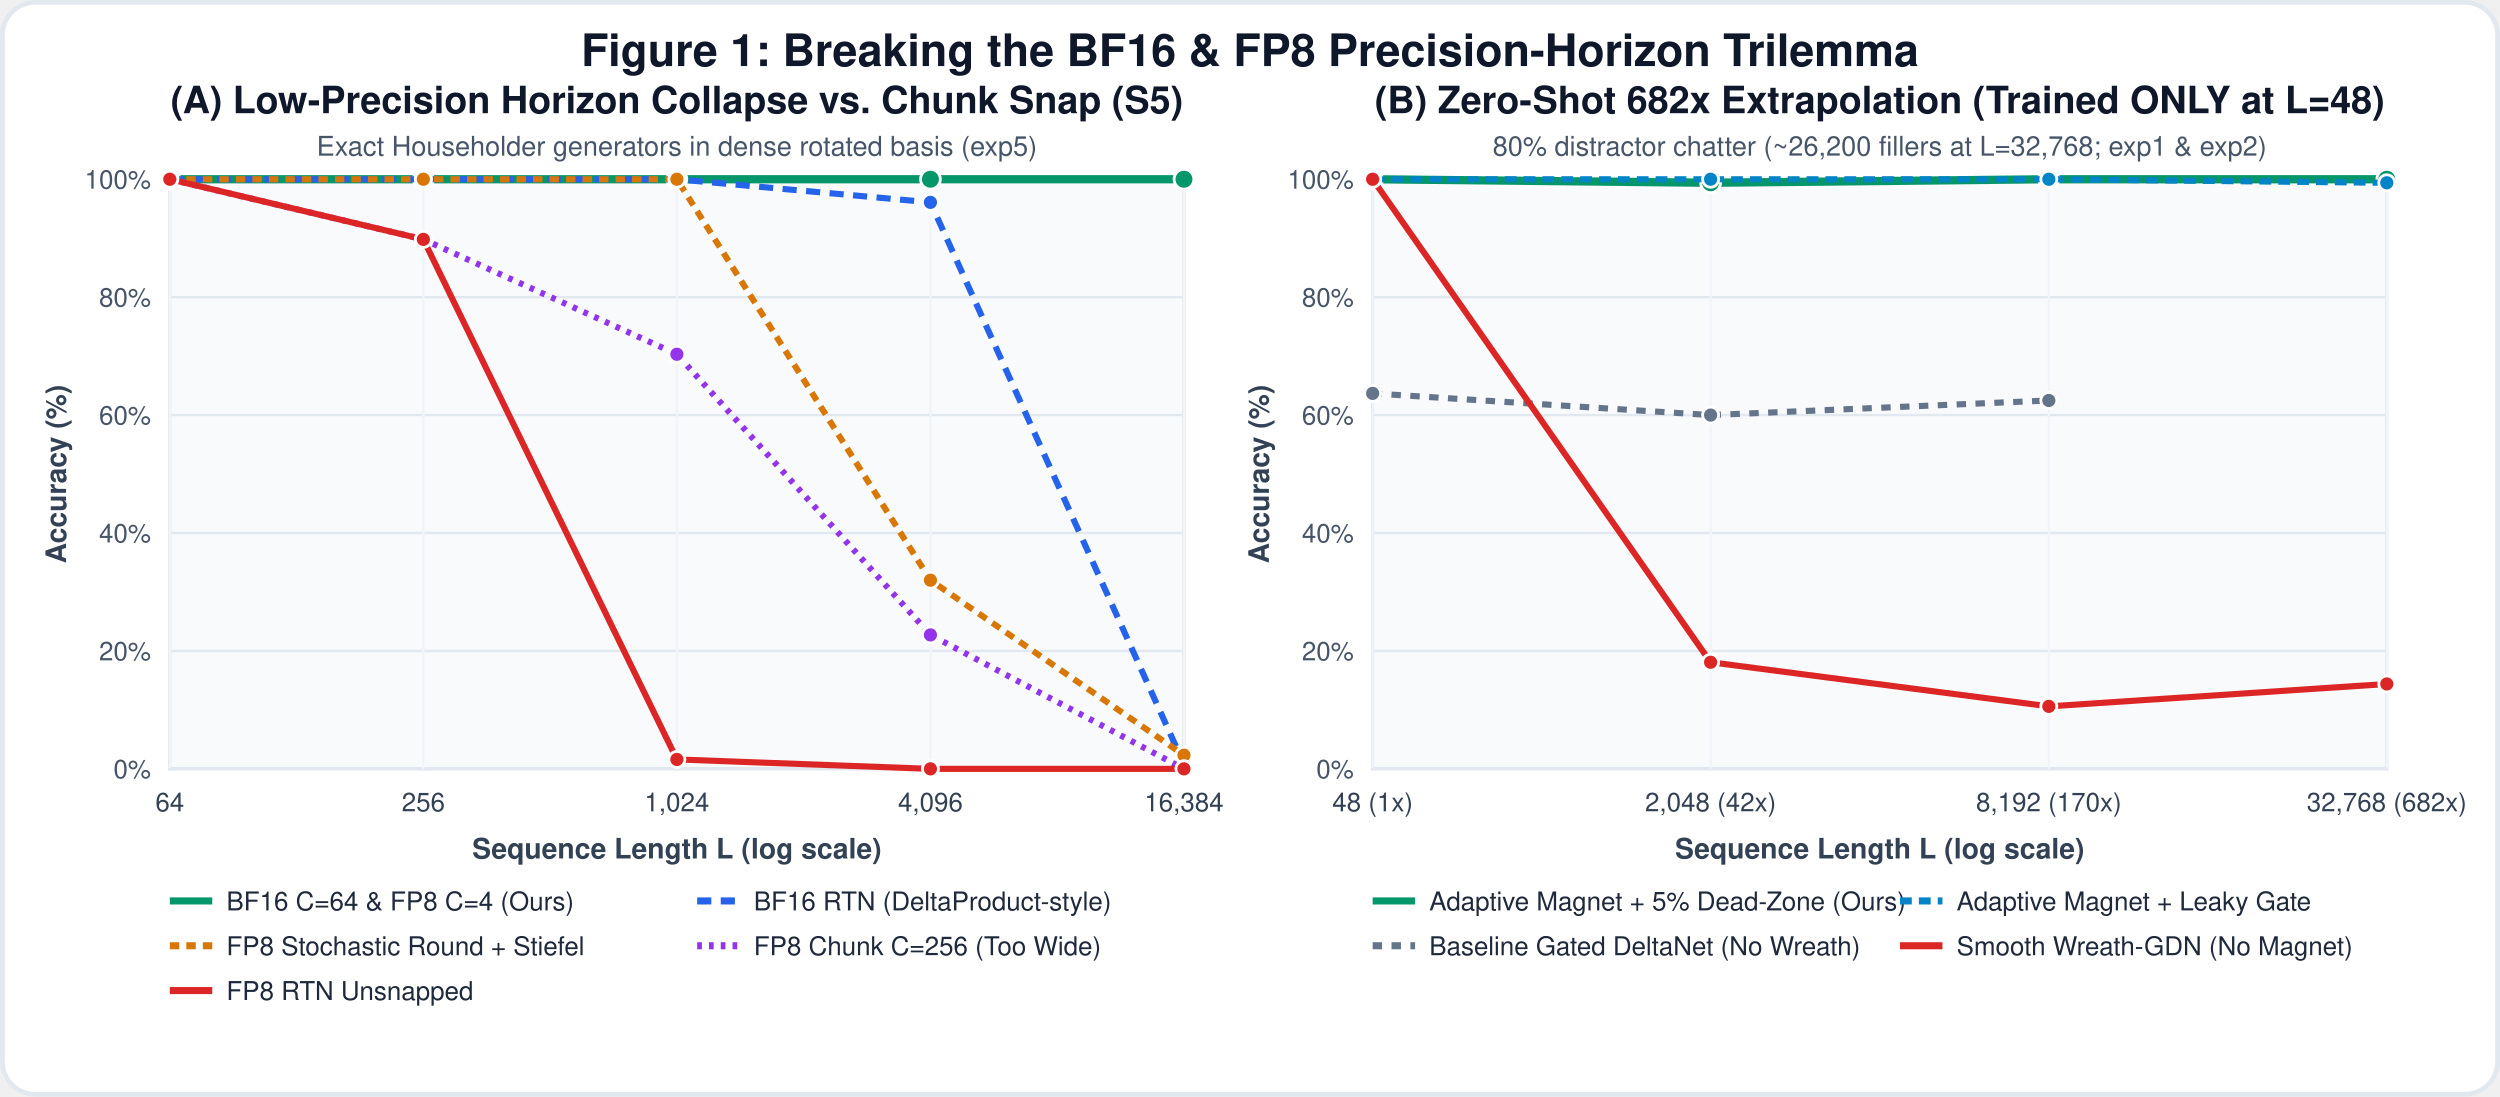
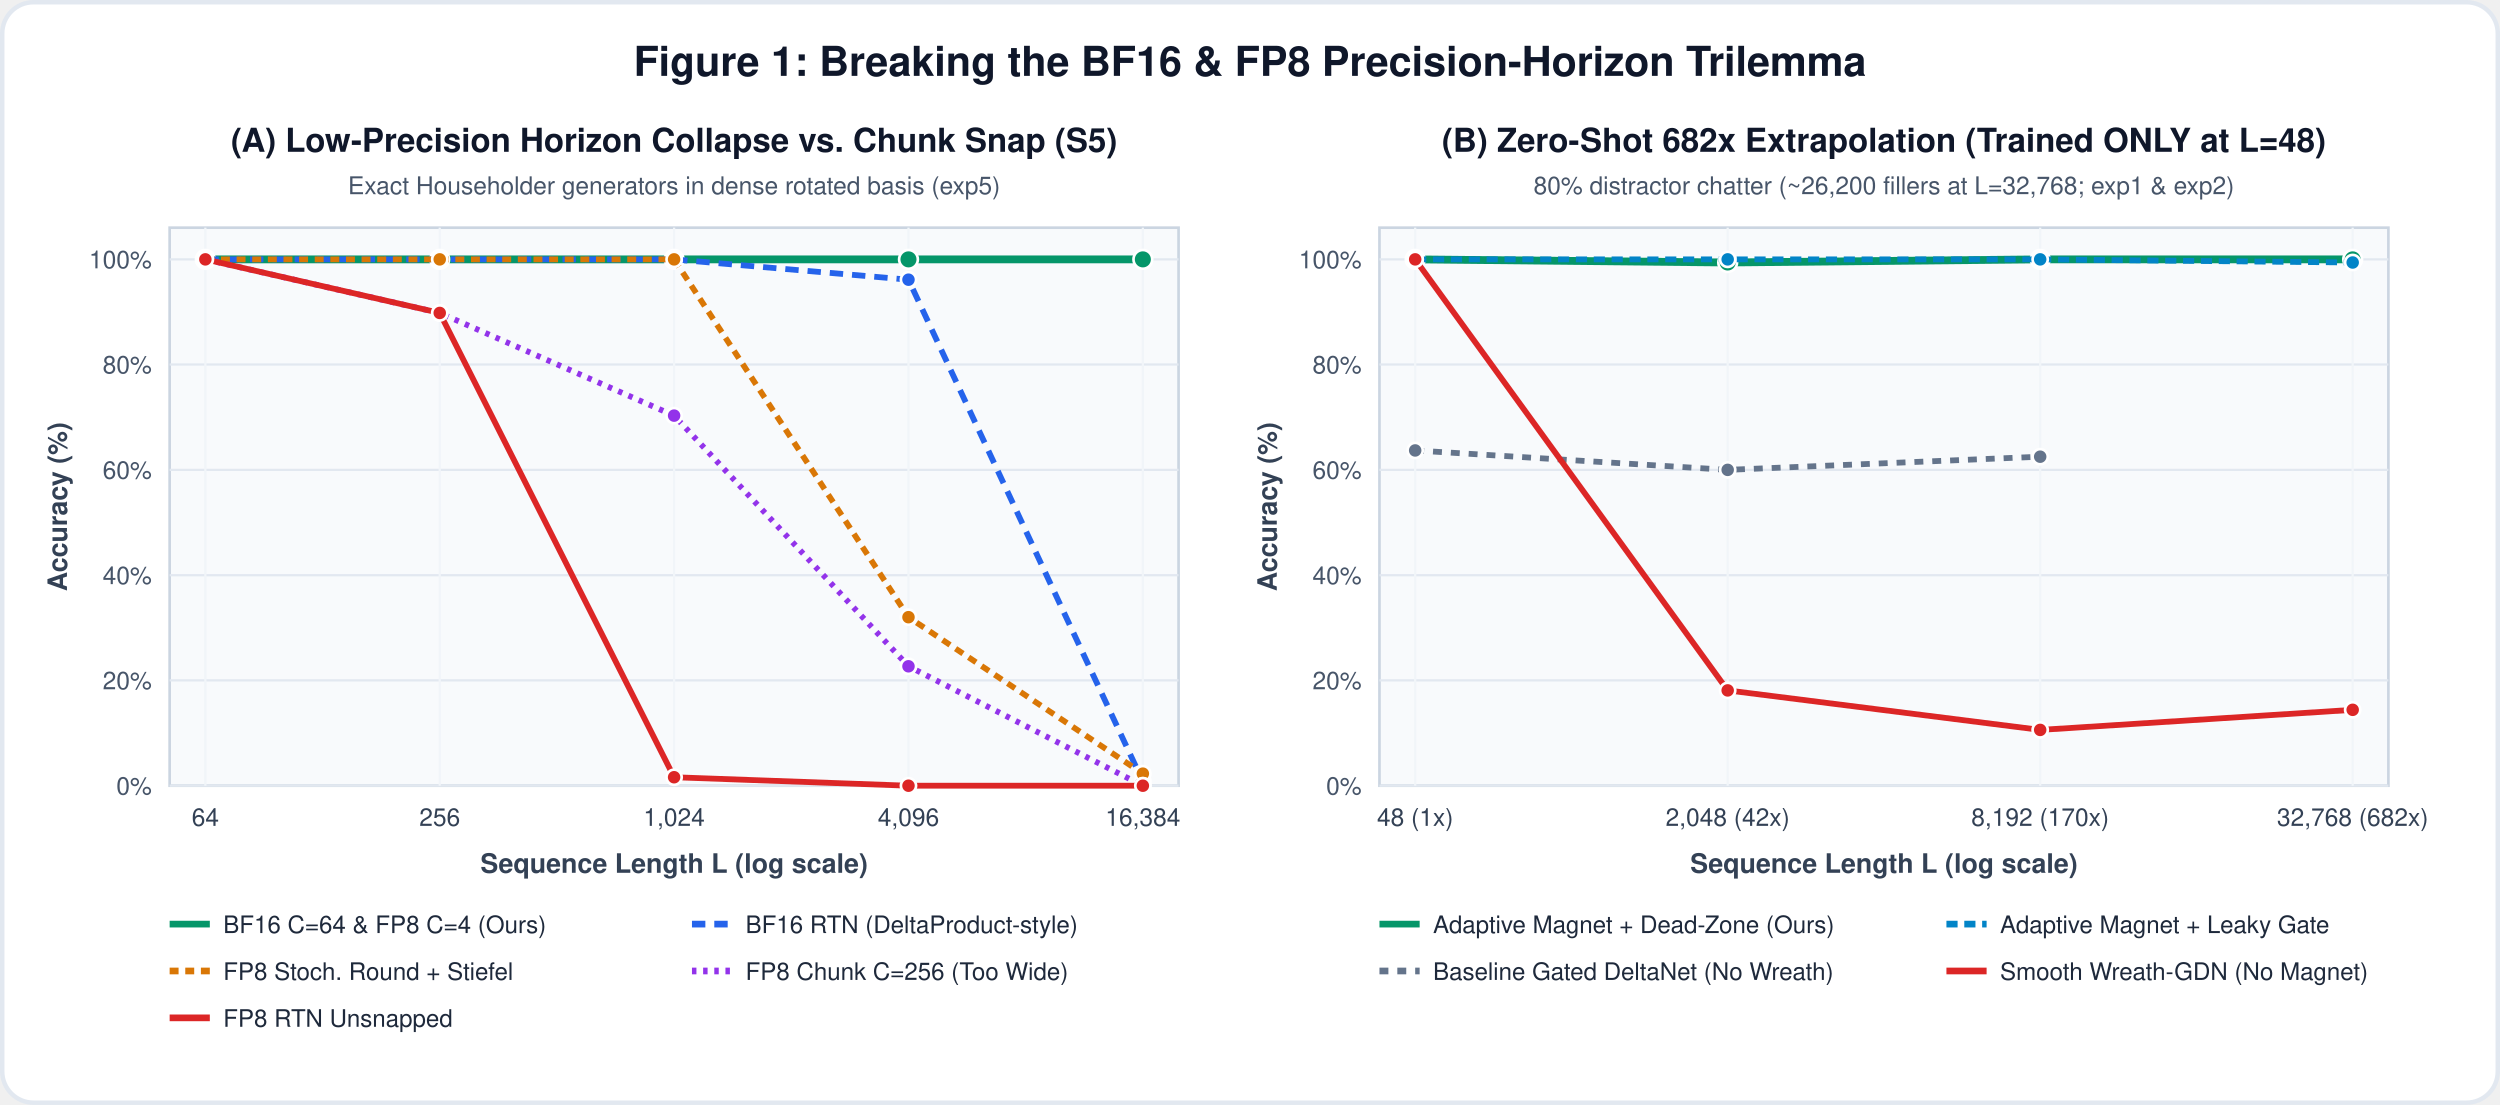
- <svg xmlns="http://www.w3.org/2000/svg" viewBox="0 0 1060 465" width="1060" height="465" style="font-family: -apple-system, BlinkMacSystemFont, 'Segoe UI', Helvetica, Arial, sans-serif;">
-   <rect x="1" y="1" width="1058" height="463" rx="14" fill="#ffffff" stroke="#e2e8f0" stroke-width="2" />
-   <text x="530" y="28" text-anchor="middle" font-size="19" font-weight="800" fill="#0f172a">Figure 1: Breaking the BF16 &amp; FP8 Precision-Horizon Trilemma</text>
-   <text x="287.0" y="48.0" text-anchor="middle" font-size="16" font-weight="700" fill="#0f172a">(A) Low-Precision Horizon Collapse vs. Chunk Snap (S5)</text>
-   <text x="287.0" y="66.0" text-anchor="middle" font-size="11.5" fill="#475569">Exact Householder generators in dense rotated basis (exp5)</text>
-   <rect x="72" y="76" width="430" height="250" fill="#f8fafc" stroke="#cbd5e1" stroke-width="1.2" />
-   <line x1="72" y1="326.0" x2="502" y2="326.0" stroke="#e2e8f0" stroke-width="1" />
-   <text x="64.0" y="330.0" text-anchor="end" font-size="11" fill="#475569">0%</text>
-   <line x1="72" y1="276.0" x2="502" y2="276.0" stroke="#e2e8f0" stroke-width="1" />
-   <text x="64.0" y="280.0" text-anchor="end" font-size="11" fill="#475569">20%</text>
-   <line x1="72" y1="226.0" x2="502" y2="226.0" stroke="#e2e8f0" stroke-width="1" />
-   <text x="64.0" y="230.0" text-anchor="end" font-size="11" fill="#475569">40%</text>
-   <line x1="72" y1="176.0" x2="502" y2="176.0" stroke="#e2e8f0" stroke-width="1" />
-   <text x="64.0" y="180.0" text-anchor="end" font-size="11" fill="#475569">60%</text>
-   <line x1="72" y1="126.0" x2="502" y2="126.0" stroke="#e2e8f0" stroke-width="1" />
-   <text x="64.0" y="130.0" text-anchor="end" font-size="11" fill="#475569">80%</text>
-   <line x1="72" y1="76.0" x2="502" y2="76.0" stroke="#e2e8f0" stroke-width="1" />
-   <text x="64.0" y="80.0" text-anchor="end" font-size="11" fill="#475569">100%</text>
-   <line x1="72.0" y1="76" x2="72.0" y2="326" stroke="#f1f5f9" stroke-width="1" />
-   <text x="72.0" y="344.0" text-anchor="middle" font-size="11" fill="#334155">64</text>
-   <line x1="179.5" y1="76" x2="179.5" y2="326" stroke="#f1f5f9" stroke-width="1" />
-   <text x="179.5" y="344.0" text-anchor="middle" font-size="11" fill="#334155">256</text>
-   <line x1="287.0" y1="76" x2="287.0" y2="326" stroke="#f1f5f9" stroke-width="1" />
-   <text x="287.0" y="344.0" text-anchor="middle" font-size="11" fill="#334155">1,024</text>
-   <line x1="394.5" y1="76" x2="394.5" y2="326" stroke="#f1f5f9" stroke-width="1" />
-   <text x="394.5" y="344.0" text-anchor="middle" font-size="11" fill="#334155">4,096</text>
-   <line x1="502.0" y1="76" x2="502.0" y2="326" stroke="#f1f5f9" stroke-width="1" />
-   <text x="502.0" y="344.0" text-anchor="middle" font-size="11" fill="#334155">16,384</text>
-   <text x="28.0" y="201.0" text-anchor="middle" font-size="12" font-weight="600" fill="#334155" transform="rotate(-90 28.0 201.0)">Accuracy (%)</text>
-   <text x="287.0" y="364.0" text-anchor="middle" font-size="12" font-weight="600" fill="#334155">Sequence Length L (log scale)</text>
-   <polyline fill="none" stroke="#059669" stroke-width="3.5" points="72.0,76.0 179.5,76.0 287.0,76.0 394.5,76.0 502.0,76.0" />
-   <circle cx="72.0" cy="76.0" r="4.2" fill="#059669" stroke="#ffffff" stroke-width="1.2" />
-   <circle cx="179.5" cy="76.0" r="4.2" fill="#059669" stroke="#ffffff" stroke-width="1.2" />
-   <circle cx="287.0" cy="76.0" r="4.2" fill="#059669" stroke="#ffffff" stroke-width="1.2" />
-   <circle cx="394.5" cy="76.0" r="4.2" fill="#059669" stroke="#ffffff" stroke-width="1.2" />
-   <circle cx="502.0" cy="76.0" r="4.2" fill="#059669" stroke="#ffffff" stroke-width="1.2" />
-   <polyline fill="none" stroke="#2563eb" stroke-width="2.6" stroke-dasharray="6,4" points="72.0,76.0 179.5,76.0 287.0,76.0 394.5,85.8 502.0,324.0" />
-   <circle cx="72.0" cy="76.0" r="3.4" fill="#2563eb" stroke="#ffffff" stroke-width="1.2" />
-   <circle cx="179.5" cy="76.0" r="3.4" fill="#2563eb" stroke="#ffffff" stroke-width="1.2" />
-   <circle cx="287.0" cy="76.0" r="3.4" fill="#2563eb" stroke="#ffffff" stroke-width="1.2" />
-   <circle cx="394.5" cy="85.8" r="3.4" fill="#2563eb" stroke="#ffffff" stroke-width="1.2" />
-   <circle cx="502.0" cy="324.0" r="3.4" fill="#2563eb" stroke="#ffffff" stroke-width="1.2" />
-   <polyline fill="none" stroke="#d97706" stroke-width="2.6" stroke-dasharray="4,3" points="72.0,76.0 179.5,76.0 287.0,76.0 394.5,246.0 502.0,320.2" />
-   <circle cx="72.0" cy="76.0" r="3.4" fill="#d97706" stroke="#ffffff" stroke-width="1.2" />
-   <circle cx="179.5" cy="76.0" r="3.4" fill="#d97706" stroke="#ffffff" stroke-width="1.2" />
-   <circle cx="287.0" cy="76.0" r="3.4" fill="#d97706" stroke="#ffffff" stroke-width="1.2" />
-   <circle cx="394.5" cy="246.0" r="3.4" fill="#d97706" stroke="#ffffff" stroke-width="1.2" />
-   <circle cx="502.0" cy="320.2" r="3.4" fill="#d97706" stroke="#ffffff" stroke-width="1.2" />
-   <polyline fill="none" stroke="#9333ea" stroke-width="2.6" stroke-dasharray="2,3" points="72.0,76.0 179.5,101.5 287.0,150.2 394.5,269.2 502.0,326.0" />
-   <circle cx="72.0" cy="76.0" r="3.4" fill="#9333ea" stroke="#ffffff" stroke-width="1.2" />
-   <circle cx="179.5" cy="101.5" r="3.4" fill="#9333ea" stroke="#ffffff" stroke-width="1.2" />
-   <circle cx="287.0" cy="150.2" r="3.4" fill="#9333ea" stroke="#ffffff" stroke-width="1.2" />
-   <circle cx="394.5" cy="269.2" r="3.4" fill="#9333ea" stroke="#ffffff" stroke-width="1.2" />
-   <circle cx="502.0" cy="326.0" r="3.4" fill="#9333ea" stroke="#ffffff" stroke-width="1.2" />
-   <polyline fill="none" stroke="#dc2626" stroke-width="2.6" points="72.0,76.0 179.5,101.5 287.0,322.0 394.5,326.0 502.0,326.0" />
-   <circle cx="72.0" cy="76.0" r="3.4" fill="#dc2626" stroke="#ffffff" stroke-width="1.2" />
-   <circle cx="179.5" cy="101.5" r="3.4" fill="#dc2626" stroke="#ffffff" stroke-width="1.2" />
-   <circle cx="287.0" cy="322.0" r="3.4" fill="#dc2626" stroke="#ffffff" stroke-width="1.2" />
-   <circle cx="394.5" cy="326.0" r="3.4" fill="#dc2626" stroke="#ffffff" stroke-width="1.2" />
-   <circle cx="502.0" cy="326.0" r="3.4" fill="#dc2626" stroke="#ffffff" stroke-width="1.2" />
-   <line x1="72.0" y1="382.0" x2="90.0" y2="382.0" stroke="#059669" stroke-width="3" />
-   <text x="96.0" y="386.0" font-size="11" fill="#1e293b">BF16 C=64 &amp; FP8 C=4 (Ours)</text>
-   <line x1="295.6" y1="382.0" x2="313.6" y2="382.0" stroke="#2563eb" stroke-width="3" stroke-dasharray="6,4" />
-   <text x="319.6" y="386.0" font-size="11" fill="#1e293b">BF16 RTN (DeltaProduct-style)</text>
-   <line x1="72.0" y1="401.0" x2="90.0" y2="401.0" stroke="#d97706" stroke-width="3" stroke-dasharray="4,3" />
-   <text x="96.0" y="405.0" font-size="11" fill="#1e293b">FP8 Stochastic Round + Stiefel</text>
-   <line x1="295.6" y1="401.0" x2="313.6" y2="401.0" stroke="#9333ea" stroke-width="3" stroke-dasharray="2,3" />
-   <text x="319.6" y="405.0" font-size="11" fill="#1e293b">FP8 Chunk C=256 (Too Wide)</text>
-   <line x1="72.0" y1="420.0" x2="90.0" y2="420.0" stroke="#dc2626" stroke-width="3" />
-   <text x="96.0" y="424.0" font-size="11" fill="#1e293b">FP8 RTN Unsnapped</text>
-   <text x="797.0" y="48.0" text-anchor="middle" font-size="16" font-weight="700" fill="#0f172a">(B) Zero-Shot 682x Extrapolation (Trained ONLY at L=48)</text>
-   <text x="797.0" y="66.0" text-anchor="middle" font-size="11.5" fill="#475569">80% distractor chatter (~26,200 fillers at L=32,768; exp1 &amp; exp2)</text>
-   <rect x="582" y="76" width="430" height="250" fill="#f8fafc" stroke="#cbd5e1" stroke-width="1.2" />
-   <line x1="582" y1="326.0" x2="1012" y2="326.0" stroke="#e2e8f0" stroke-width="1" />
-   <text x="574.0" y="330.0" text-anchor="end" font-size="11" fill="#475569">0%</text>
-   <line x1="582" y1="276.0" x2="1012" y2="276.0" stroke="#e2e8f0" stroke-width="1" />
-   <text x="574.0" y="280.0" text-anchor="end" font-size="11" fill="#475569">20%</text>
-   <line x1="582" y1="226.0" x2="1012" y2="226.0" stroke="#e2e8f0" stroke-width="1" />
-   <text x="574.0" y="230.0" text-anchor="end" font-size="11" fill="#475569">40%</text>
-   <line x1="582" y1="176.0" x2="1012" y2="176.0" stroke="#e2e8f0" stroke-width="1" />
-   <text x="574.0" y="180.0" text-anchor="end" font-size="11" fill="#475569">60%</text>
-   <line x1="582" y1="126.0" x2="1012" y2="126.0" stroke="#e2e8f0" stroke-width="1" />
-   <text x="574.0" y="130.0" text-anchor="end" font-size="11" fill="#475569">80%</text>
-   <line x1="582" y1="76.0" x2="1012" y2="76.0" stroke="#e2e8f0" stroke-width="1" />
-   <text x="574.0" y="80.0" text-anchor="end" font-size="11" fill="#475569">100%</text>
-   <line x1="582.0" y1="76" x2="582.0" y2="326" stroke="#f1f5f9" stroke-width="1" />
-   <text x="582.0" y="344.0" text-anchor="middle" font-size="11" fill="#334155">48 (1x)</text>
-   <line x1="725.3" y1="76" x2="725.3" y2="326" stroke="#f1f5f9" stroke-width="1" />
-   <text x="725.3" y="344.0" text-anchor="middle" font-size="11" fill="#334155">2,048 (42x)</text>
-   <line x1="868.7" y1="76" x2="868.7" y2="326" stroke="#f1f5f9" stroke-width="1" />
-   <text x="868.7" y="344.0" text-anchor="middle" font-size="11" fill="#334155">8,192 (170x)</text>
-   <line x1="1012.0" y1="76" x2="1012.0" y2="326" stroke="#f1f5f9" stroke-width="1" />
-   <text x="1012.0" y="344.0" text-anchor="middle" font-size="11" fill="#334155">32,768 (682x)</text>
-   <text x="538.0" y="201.0" text-anchor="middle" font-size="12" font-weight="600" fill="#334155" transform="rotate(-90 538.0 201.0)">Accuracy (%)</text>
-   <text x="797.0" y="364.0" text-anchor="middle" font-size="12" font-weight="600" fill="#334155">Sequence Length L (log scale)</text>
-   <polyline fill="none" stroke="#059669" stroke-width="3.5" points="582.0,76.0 725.3,77.5 868.7,76.0 1012.0,76.0" />
-   <circle cx="582.0" cy="76.0" r="4.2" fill="#059669" stroke="#ffffff" stroke-width="1.2" />
-   <circle cx="725.3" cy="77.5" r="4.2" fill="#059669" stroke="#ffffff" stroke-width="1.2" />
-   <circle cx="868.7" cy="76.0" r="4.2" fill="#059669" stroke="#ffffff" stroke-width="1.2" />
-   <circle cx="1012.0" cy="76.0" r="4.2" fill="#059669" stroke="#ffffff" stroke-width="1.2" />
-   <polyline fill="none" stroke="#0284c7" stroke-width="2.6" stroke-dasharray="5,3" points="582.0,76.0 725.3,76.0 868.7,76.0 1012.0,77.5" />
-   <circle cx="582.0" cy="76.0" r="3.4" fill="#0284c7" stroke="#ffffff" stroke-width="1.2" />
-   <circle cx="725.3" cy="76.0" r="3.4" fill="#0284c7" stroke="#ffffff" stroke-width="1.2" />
-   <circle cx="868.7" cy="76.0" r="3.4" fill="#0284c7" stroke="#ffffff" stroke-width="1.2" />
-   <circle cx="1012.0" cy="77.5" r="3.4" fill="#0284c7" stroke="#ffffff" stroke-width="1.2" />
-   <polyline fill="none" stroke="#64748b" stroke-width="2.6" stroke-dasharray="4,4" points="582.0,166.8 725.3,176.0 868.7,169.8" />
-   <circle cx="582.0" cy="166.8" r="3.4" fill="#64748b" stroke="#ffffff" stroke-width="1.2" />
-   <circle cx="725.3" cy="176.0" r="3.4" fill="#64748b" stroke="#ffffff" stroke-width="1.2" />
-   <circle cx="868.7" cy="169.8" r="3.4" fill="#64748b" stroke="#ffffff" stroke-width="1.2" />
-   <polyline fill="none" stroke="#dc2626" stroke-width="2.6" points="582.0,76.0 725.3,280.8 868.7,299.5 1012.0,290.0" />
-   <circle cx="582.0" cy="76.0" r="3.4" fill="#dc2626" stroke="#ffffff" stroke-width="1.2" />
-   <circle cx="725.3" cy="280.8" r="3.4" fill="#dc2626" stroke="#ffffff" stroke-width="1.2" />
-   <circle cx="868.7" cy="299.5" r="3.4" fill="#dc2626" stroke="#ffffff" stroke-width="1.2" />
-   <circle cx="1012.0" cy="290.0" r="3.4" fill="#dc2626" stroke="#ffffff" stroke-width="1.2" />
-   <line x1="582.0" y1="382.0" x2="600.0" y2="382.0" stroke="#059669" stroke-width="3" />
-   <text x="606.0" y="386.0" font-size="11" fill="#1e293b">Adaptive Magnet + 5% Dead-Zone (Ours)</text>
-   <line x1="805.6" y1="382.0" x2="823.6" y2="382.0" stroke="#0284c7" stroke-width="3" stroke-dasharray="5,3" />
-   <text x="829.6" y="386.0" font-size="11" fill="#1e293b">Adaptive Magnet + Leaky Gate</text>
-   <line x1="582.0" y1="401.0" x2="600.0" y2="401.0" stroke="#64748b" stroke-width="3" stroke-dasharray="4,4" />
-   <text x="606.0" y="405.0" font-size="11" fill="#1e293b">Baseline Gated DeltaNet (No Wreath)</text>
-   <line x1="805.6" y1="401.0" x2="823.6" y2="401.0" stroke="#dc2626" stroke-width="3" />
-   <text x="829.6" y="405.0" font-size="11" fill="#1e293b">Smooth Wreath-GDN (No Magnet)</text>
+ <svg xmlns="http://www.w3.org/2000/svg" viewBox="0 0 1120 495" width="1120" height="495" style="font-family: -apple-system, BlinkMacSystemFont, 'Segoe UI', Helvetica, Arial, sans-serif;">
+   <rect x="1" y="1" width="1118" height="493" rx="14" fill="#ffffff" stroke="#e2e8f0" stroke-width="2" />
+   <text x="560.0" y="34" text-anchor="middle" font-size="18.5" font-weight="800" fill="#0f172a">Figure 1: Breaking the BF16 &amp; FP8 Precision-Horizon Trilemma</text>
+   <text x="302.0" y="68.0" text-anchor="middle" font-size="14.8" font-weight="700" fill="#0f172a">(A) Low-Precision Horizon Collapse vs. Chunk Snap (S5)</text>
+   <text x="302.0" y="87.0" text-anchor="middle" font-size="11" fill="#475569">Exact Householder generators in dense rotated basis (exp5)</text>
+   <rect x="76" y="102" width="452" height="250" fill="#f8fafc" stroke="#cbd5e1" stroke-width="1.2" />
+   <line x1="76" y1="352.0" x2="528" y2="352.0" stroke="#e2e8f0" stroke-width="1" />
+   <text x="68.0" y="356.0" text-anchor="end" font-size="11" fill="#475569">0%</text>
+   <line x1="76" y1="304.8" x2="528" y2="304.8" stroke="#e2e8f0" stroke-width="1" />
+   <text x="68.0" y="308.8" text-anchor="end" font-size="11" fill="#475569">20%</text>
+   <line x1="76" y1="257.7" x2="528" y2="257.7" stroke="#e2e8f0" stroke-width="1" />
+   <text x="68.0" y="261.7" text-anchor="end" font-size="11" fill="#475569">40%</text>
+   <line x1="76" y1="210.5" x2="528" y2="210.5" stroke="#e2e8f0" stroke-width="1" />
+   <text x="68.0" y="214.5" text-anchor="end" font-size="11" fill="#475569">60%</text>
+   <line x1="76" y1="163.3" x2="528" y2="163.3" stroke="#e2e8f0" stroke-width="1" />
+   <text x="68.0" y="167.3" text-anchor="end" font-size="11" fill="#475569">80%</text>
+   <line x1="76" y1="116.2" x2="528" y2="116.2" stroke="#e2e8f0" stroke-width="1" />
+   <text x="68.0" y="120.2" text-anchor="end" font-size="11" fill="#475569">100%</text>
+   <line x1="92.0" y1="102" x2="92.0" y2="352" stroke="#f1f5f9" stroke-width="1" />
+   <text x="92.0" y="370.0" text-anchor="middle" font-size="11" fill="#334155">64</text>
+   <line x1="197.0" y1="102" x2="197.0" y2="352" stroke="#f1f5f9" stroke-width="1" />
+   <text x="197.0" y="370.0" text-anchor="middle" font-size="11" fill="#334155">256</text>
+   <line x1="302.0" y1="102" x2="302.0" y2="352" stroke="#f1f5f9" stroke-width="1" />
+   <text x="302.0" y="370.0" text-anchor="middle" font-size="11" fill="#334155">1,024</text>
+   <line x1="407.0" y1="102" x2="407.0" y2="352" stroke="#f1f5f9" stroke-width="1" />
+   <text x="407.0" y="370.0" text-anchor="middle" font-size="11" fill="#334155">4,096</text>
+   <line x1="512.0" y1="102" x2="512.0" y2="352" stroke="#f1f5f9" stroke-width="1" />
+   <text x="512.0" y="370.0" text-anchor="middle" font-size="11" fill="#334155">16,384</text>
+   <text x="30.0" y="227.0" text-anchor="middle" font-size="12" font-weight="600" fill="#334155" transform="rotate(-90 30.0 227.0)">Accuracy (%)</text>
+   <text x="302.0" y="391.0" text-anchor="middle" font-size="12" font-weight="600" fill="#334155">Sequence Length L (log scale)</text>
+   <polyline fill="none" stroke="#059669" stroke-width="3.5" points="92.0,116.2 197.0,116.2 302.0,116.2 407.0,116.2 512.0,116.2" />
+   <circle cx="92.0" cy="116.2" r="4.2" fill="#059669" stroke="#ffffff" stroke-width="1.2" />
+   <circle cx="197.0" cy="116.2" r="4.2" fill="#059669" stroke="#ffffff" stroke-width="1.2" />
+   <circle cx="302.0" cy="116.2" r="4.2" fill="#059669" stroke="#ffffff" stroke-width="1.2" />
+   <circle cx="407.0" cy="116.2" r="4.2" fill="#059669" stroke="#ffffff" stroke-width="1.2" />
+   <circle cx="512.0" cy="116.2" r="4.2" fill="#059669" stroke="#ffffff" stroke-width="1.2" />
+   <polyline fill="none" stroke="#2563eb" stroke-width="2.6" stroke-dasharray="6,4" points="92.0,116.2 197.0,116.2 302.0,116.2 407.0,125.3 512.0,350.1" />
+   <circle cx="92.0" cy="116.2" r="3.4" fill="#2563eb" stroke="#ffffff" stroke-width="1.2" />
+   <circle cx="197.0" cy="116.2" r="3.4" fill="#2563eb" stroke="#ffffff" stroke-width="1.2" />
+   <circle cx="302.0" cy="116.2" r="3.4" fill="#2563eb" stroke="#ffffff" stroke-width="1.2" />
+   <circle cx="407.0" cy="125.3" r="3.4" fill="#2563eb" stroke="#ffffff" stroke-width="1.2" />
+   <circle cx="512.0" cy="350.1" r="3.4" fill="#2563eb" stroke="#ffffff" stroke-width="1.2" />
+   <polyline fill="none" stroke="#d97706" stroke-width="2.6" stroke-dasharray="4,3" points="92.0,116.2 197.0,116.2 302.0,116.2 407.0,276.5 512.0,346.6" />
+   <circle cx="92.0" cy="116.2" r="3.4" fill="#d97706" stroke="#ffffff" stroke-width="1.2" />
+   <circle cx="197.0" cy="116.2" r="3.4" fill="#d97706" stroke="#ffffff" stroke-width="1.2" />
+   <circle cx="302.0" cy="116.2" r="3.4" fill="#d97706" stroke="#ffffff" stroke-width="1.2" />
+   <circle cx="407.0" cy="276.5" r="3.4" fill="#d97706" stroke="#ffffff" stroke-width="1.2" />
+   <circle cx="512.0" cy="346.6" r="3.4" fill="#d97706" stroke="#ffffff" stroke-width="1.2" />
+   <polyline fill="none" stroke="#9333ea" stroke-width="2.6" stroke-dasharray="2,3" points="92.0,116.2 197.0,140.2 302.0,186.2 407.0,298.5 512.0,352.0" />
+   <circle cx="92.0" cy="116.2" r="3.4" fill="#9333ea" stroke="#ffffff" stroke-width="1.2" />
+   <circle cx="197.0" cy="140.2" r="3.4" fill="#9333ea" stroke="#ffffff" stroke-width="1.2" />
+   <circle cx="302.0" cy="186.2" r="3.4" fill="#9333ea" stroke="#ffffff" stroke-width="1.2" />
+   <circle cx="407.0" cy="298.5" r="3.4" fill="#9333ea" stroke="#ffffff" stroke-width="1.2" />
+   <circle cx="512.0" cy="352.0" r="3.4" fill="#9333ea" stroke="#ffffff" stroke-width="1.2" />
+   <polyline fill="none" stroke="#dc2626" stroke-width="2.6" points="92.0,116.2 197.0,140.2 302.0,348.2 407.0,352.0 512.0,352.0" />
+   <circle cx="92.0" cy="116.2" r="3.4" fill="#dc2626" stroke="#ffffff" stroke-width="1.2" />
+   <circle cx="197.0" cy="140.2" r="3.4" fill="#dc2626" stroke="#ffffff" stroke-width="1.2" />
+   <circle cx="302.0" cy="348.2" r="3.4" fill="#dc2626" stroke="#ffffff" stroke-width="1.2" />
+   <circle cx="407.0" cy="352.0" r="3.4" fill="#dc2626" stroke="#ffffff" stroke-width="1.2" />
+   <circle cx="512.0" cy="352.0" r="3.4" fill="#dc2626" stroke="#ffffff" stroke-width="1.2" />
+   <line x1="76.0" y1="414.0" x2="94.0" y2="414.0" stroke="#059669" stroke-width="3" />
+   <text x="100.0" y="418.0" font-size="10.8" fill="#1e293b">BF16 C=64 &amp; FP8 C=4 (Ours)</text>
+   <line x1="310.0" y1="414.0" x2="328.0" y2="414.0" stroke="#2563eb" stroke-width="3" stroke-dasharray="6,4" />
+   <text x="334.0" y="418.0" font-size="10.8" fill="#1e293b">BF16 RTN (DeltaProduct-style)</text>
+   <line x1="76.0" y1="435.0" x2="94.0" y2="435.0" stroke="#d97706" stroke-width="3" stroke-dasharray="4,3" />
+   <text x="100.0" y="439.0" font-size="10.8" fill="#1e293b">FP8 Stoch. Round + Stiefel</text>
+   <line x1="310.0" y1="435.0" x2="328.0" y2="435.0" stroke="#9333ea" stroke-width="3" stroke-dasharray="2,3" />
+   <text x="334.0" y="439.0" font-size="10.8" fill="#1e293b">FP8 Chunk C=256 (Too Wide)</text>
+   <line x1="76.0" y1="456.0" x2="94.0" y2="456.0" stroke="#dc2626" stroke-width="3" />
+   <text x="100.0" y="460.0" font-size="10.8" fill="#1e293b">FP8 RTN Unsnapped</text>
+   <text x="844.0" y="68.0" text-anchor="middle" font-size="14.8" font-weight="700" fill="#0f172a">(B) Zero-Shot 682x Extrapolation (Trained ONLY at L=48)</text>
+   <text x="844.0" y="87.0" text-anchor="middle" font-size="11" fill="#475569">80% distractor chatter (~26,200 fillers at L=32,768; exp1 &amp; exp2)</text>
+   <rect x="618" y="102" width="452" height="250" fill="#f8fafc" stroke="#cbd5e1" stroke-width="1.2" />
+   <line x1="618" y1="352.0" x2="1070" y2="352.0" stroke="#e2e8f0" stroke-width="1" />
+   <text x="610.0" y="356.0" text-anchor="end" font-size="11" fill="#475569">0%</text>
+   <line x1="618" y1="304.8" x2="1070" y2="304.8" stroke="#e2e8f0" stroke-width="1" />
+   <text x="610.0" y="308.8" text-anchor="end" font-size="11" fill="#475569">20%</text>
+   <line x1="618" y1="257.7" x2="1070" y2="257.7" stroke="#e2e8f0" stroke-width="1" />
+   <text x="610.0" y="261.7" text-anchor="end" font-size="11" fill="#475569">40%</text>
+   <line x1="618" y1="210.5" x2="1070" y2="210.5" stroke="#e2e8f0" stroke-width="1" />
+   <text x="610.0" y="214.5" text-anchor="end" font-size="11" fill="#475569">60%</text>
+   <line x1="618" y1="163.3" x2="1070" y2="163.3" stroke="#e2e8f0" stroke-width="1" />
+   <text x="610.0" y="167.3" text-anchor="end" font-size="11" fill="#475569">80%</text>
+   <line x1="618" y1="116.2" x2="1070" y2="116.2" stroke="#e2e8f0" stroke-width="1" />
+   <text x="610.0" y="120.2" text-anchor="end" font-size="11" fill="#475569">100%</text>
+   <line x1="634.0" y1="102" x2="634.0" y2="352" stroke="#f1f5f9" stroke-width="1" />
+   <text x="634.0" y="370.0" text-anchor="middle" font-size="11" fill="#334155">48 (1x)</text>
+   <line x1="774.0" y1="102" x2="774.0" y2="352" stroke="#f1f5f9" stroke-width="1" />
+   <text x="774.0" y="370.0" text-anchor="middle" font-size="11" fill="#334155">2,048 (42x)</text>
+   <line x1="914.0" y1="102" x2="914.0" y2="352" stroke="#f1f5f9" stroke-width="1" />
+   <text x="914.0" y="370.0" text-anchor="middle" font-size="11" fill="#334155">8,192 (170x)</text>
+   <line x1="1054.0" y1="102" x2="1054.0" y2="352" stroke="#f1f5f9" stroke-width="1" />
+   <text x="1054.0" y="370.0" text-anchor="middle" font-size="11" fill="#334155">32,768 (682x)</text>
+   <text x="572.0" y="227.0" text-anchor="middle" font-size="12" font-weight="600" fill="#334155" transform="rotate(-90 572.0 227.0)">Accuracy (%)</text>
+   <text x="844.0" y="391.0" text-anchor="middle" font-size="12" font-weight="600" fill="#334155">Sequence Length L (log scale)</text>
+   <polyline fill="none" stroke="#059669" stroke-width="3.5" points="634.0,116.2 774.0,117.6 914.0,116.2 1054.0,116.2" />
+   <circle cx="634.0" cy="116.2" r="4.2" fill="#059669" stroke="#ffffff" stroke-width="1.2" />
+   <circle cx="774.0" cy="117.6" r="4.2" fill="#059669" stroke="#ffffff" stroke-width="1.2" />
+   <circle cx="914.0" cy="116.2" r="4.2" fill="#059669" stroke="#ffffff" stroke-width="1.2" />
+   <circle cx="1054.0" cy="116.2" r="4.2" fill="#059669" stroke="#ffffff" stroke-width="1.2" />
+   <polyline fill="none" stroke="#0284c7" stroke-width="2.6" stroke-dasharray="5,3" points="634.0,116.2 774.0,116.2 914.0,116.2 1054.0,117.6" />
+   <circle cx="634.0" cy="116.2" r="3.4" fill="#0284c7" stroke="#ffffff" stroke-width="1.2" />
+   <circle cx="774.0" cy="116.2" r="3.4" fill="#0284c7" stroke="#ffffff" stroke-width="1.2" />
+   <circle cx="914.0" cy="116.2" r="3.4" fill="#0284c7" stroke="#ffffff" stroke-width="1.2" />
+   <circle cx="1054.0" cy="117.6" r="3.4" fill="#0284c7" stroke="#ffffff" stroke-width="1.2" />
+   <polyline fill="none" stroke="#64748b" stroke-width="2.6" stroke-dasharray="4,4" points="634.0,201.8 774.0,210.5 914.0,204.6" />
+   <circle cx="634.0" cy="201.8" r="3.4" fill="#64748b" stroke="#ffffff" stroke-width="1.2" />
+   <circle cx="774.0" cy="210.5" r="3.4" fill="#64748b" stroke="#ffffff" stroke-width="1.2" />
+   <circle cx="914.0" cy="204.6" r="3.4" fill="#64748b" stroke="#ffffff" stroke-width="1.2" />
+   <polyline fill="none" stroke="#dc2626" stroke-width="2.6" points="634.0,116.2 774.0,309.3 914.0,327.0 1054.0,318.0" />
+   <circle cx="634.0" cy="116.2" r="3.4" fill="#dc2626" stroke="#ffffff" stroke-width="1.2" />
+   <circle cx="774.0" cy="309.3" r="3.4" fill="#dc2626" stroke="#ffffff" stroke-width="1.2" />
+   <circle cx="914.0" cy="327.0" r="3.4" fill="#dc2626" stroke="#ffffff" stroke-width="1.2" />
+   <circle cx="1054.0" cy="318.0" r="3.4" fill="#dc2626" stroke="#ffffff" stroke-width="1.2" />
+   <line x1="618.0" y1="414.0" x2="636.0" y2="414.0" stroke="#059669" stroke-width="3" />
+   <text x="642.0" y="418.0" font-size="10.8" fill="#1e293b">Adaptive Magnet + Dead-Zone (Ours)</text>
+   <line x1="872.0" y1="414.0" x2="890.0" y2="414.0" stroke="#0284c7" stroke-width="3" stroke-dasharray="5,3" />
+   <text x="896.0" y="418.0" font-size="10.8" fill="#1e293b">Adaptive Magnet + Leaky Gate</text>
+   <line x1="618.0" y1="435.0" x2="636.0" y2="435.0" stroke="#64748b" stroke-width="3" stroke-dasharray="4,4" />
+   <text x="642.0" y="439.0" font-size="10.8" fill="#1e293b">Baseline Gated DeltaNet (No Wreath)</text>
+   <line x1="872.0" y1="435.0" x2="890.0" y2="435.0" stroke="#dc2626" stroke-width="3" />
+   <text x="896.0" y="439.0" font-size="10.8" fill="#1e293b">Smooth Wreath-GDN (No Magnet)</text>
</svg>
